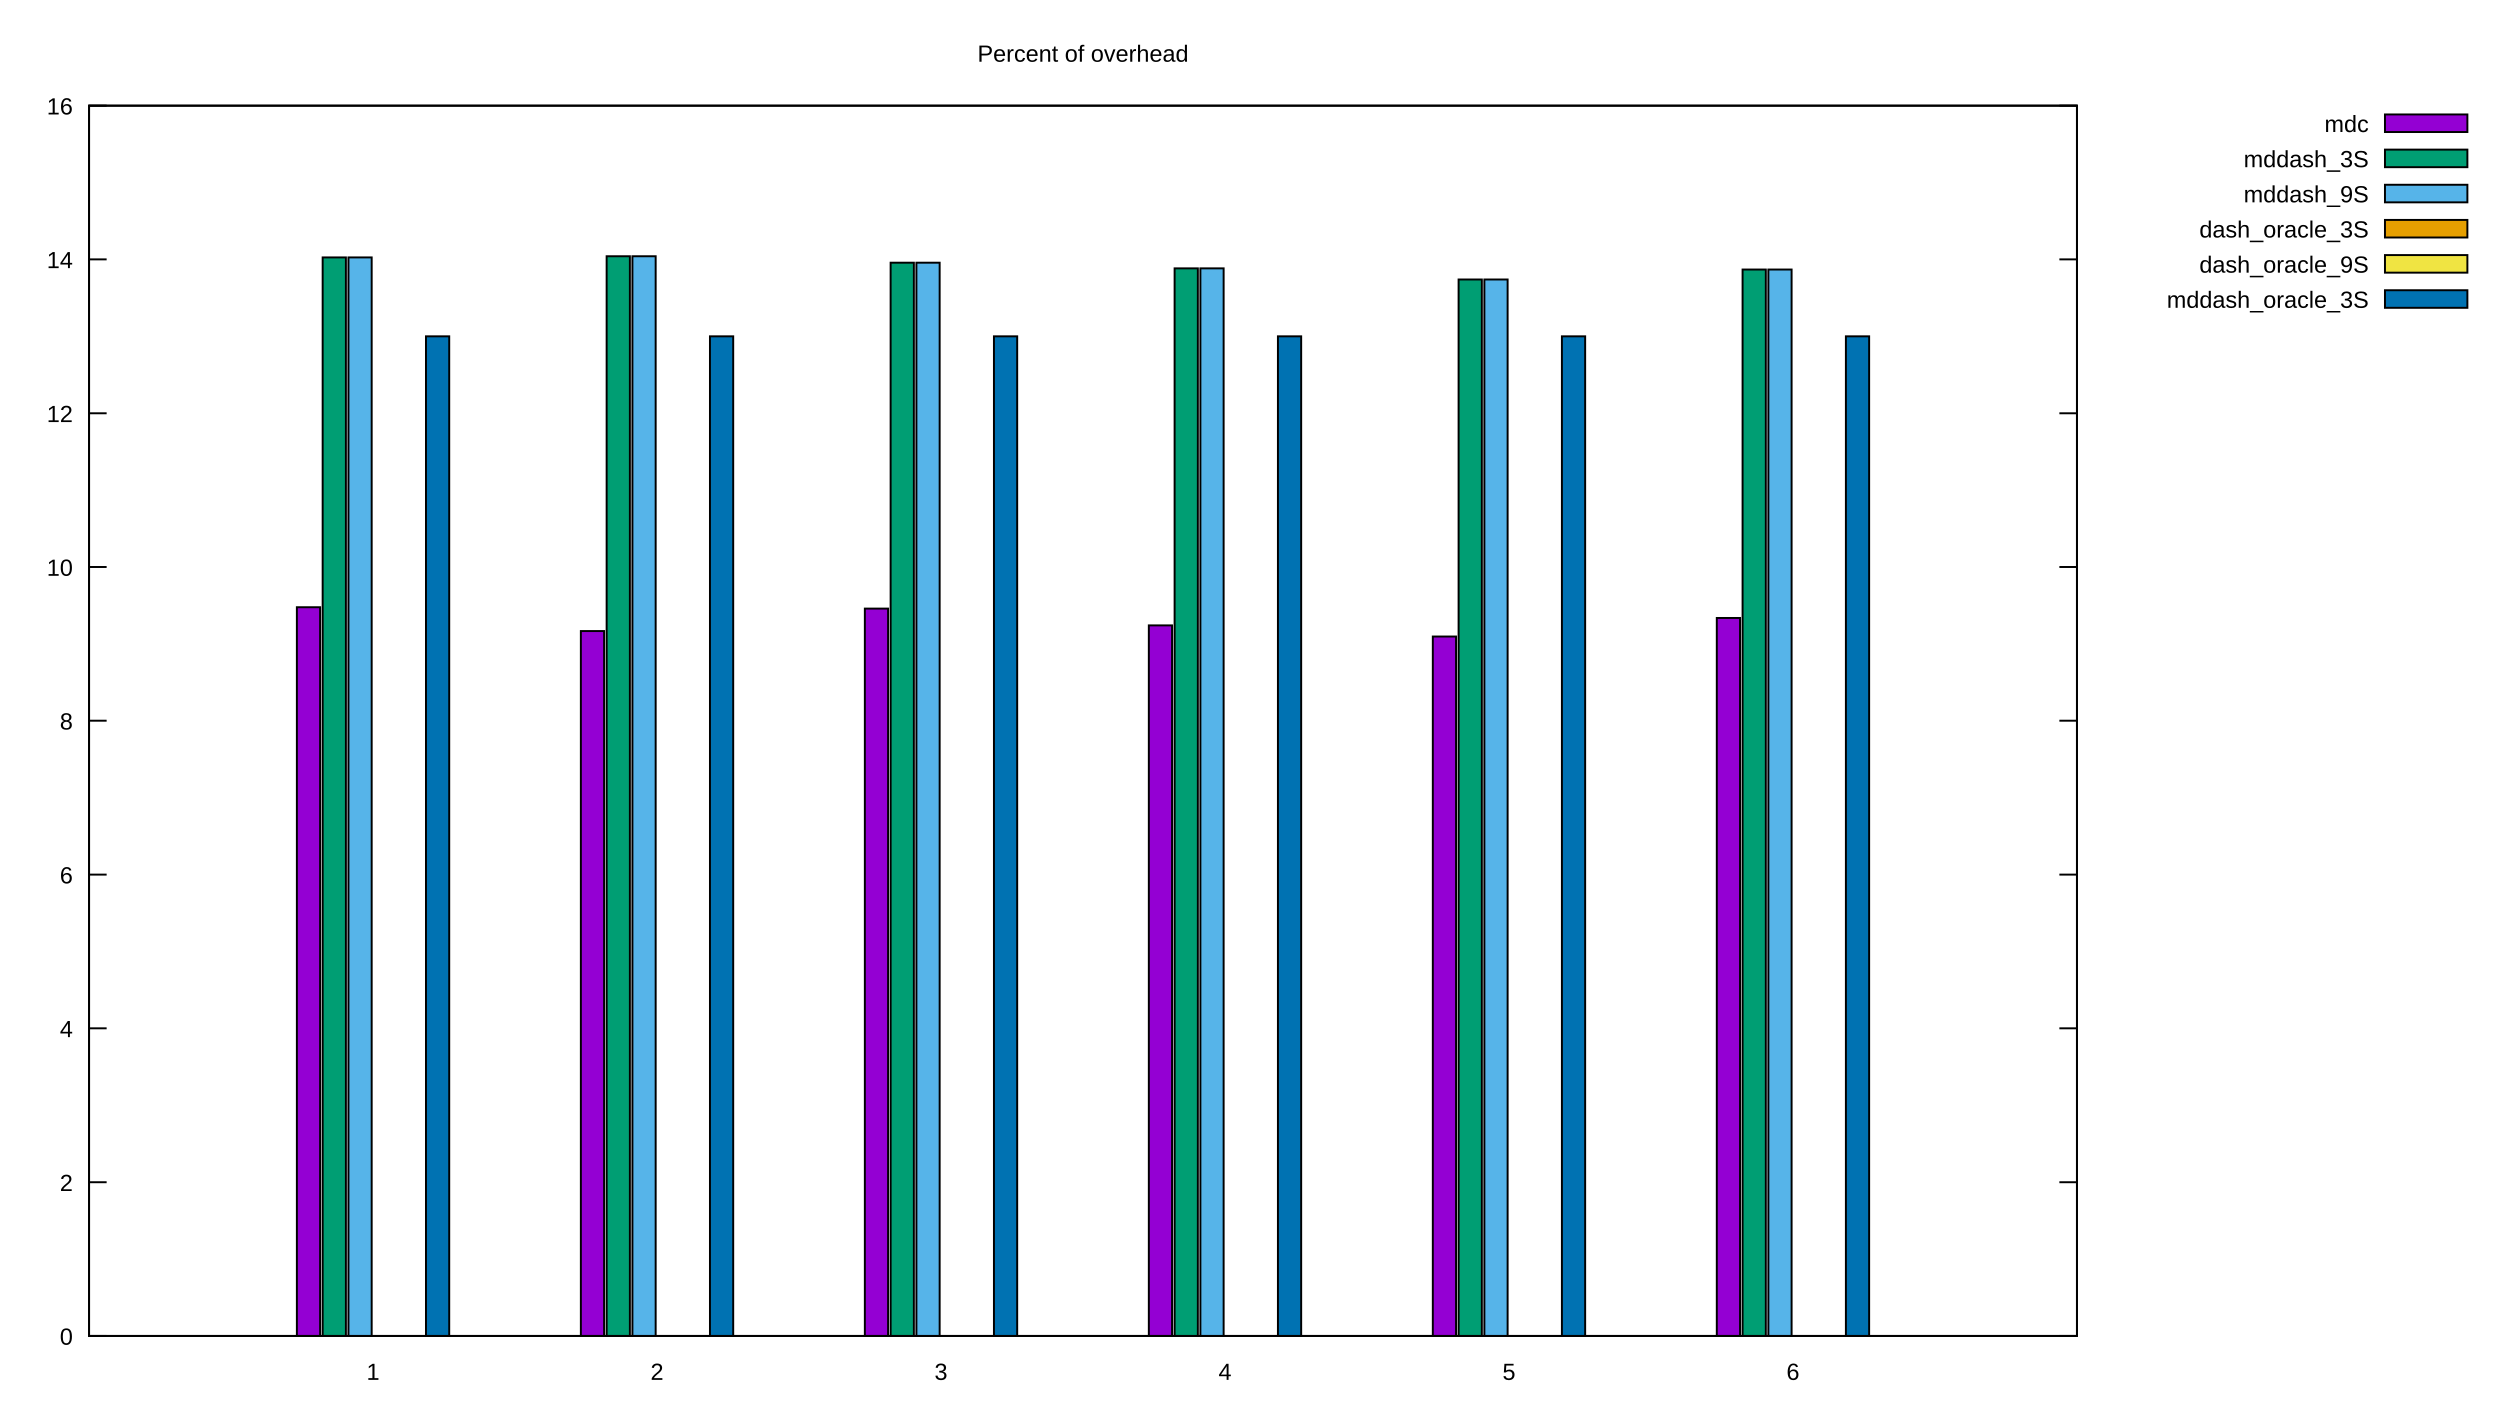
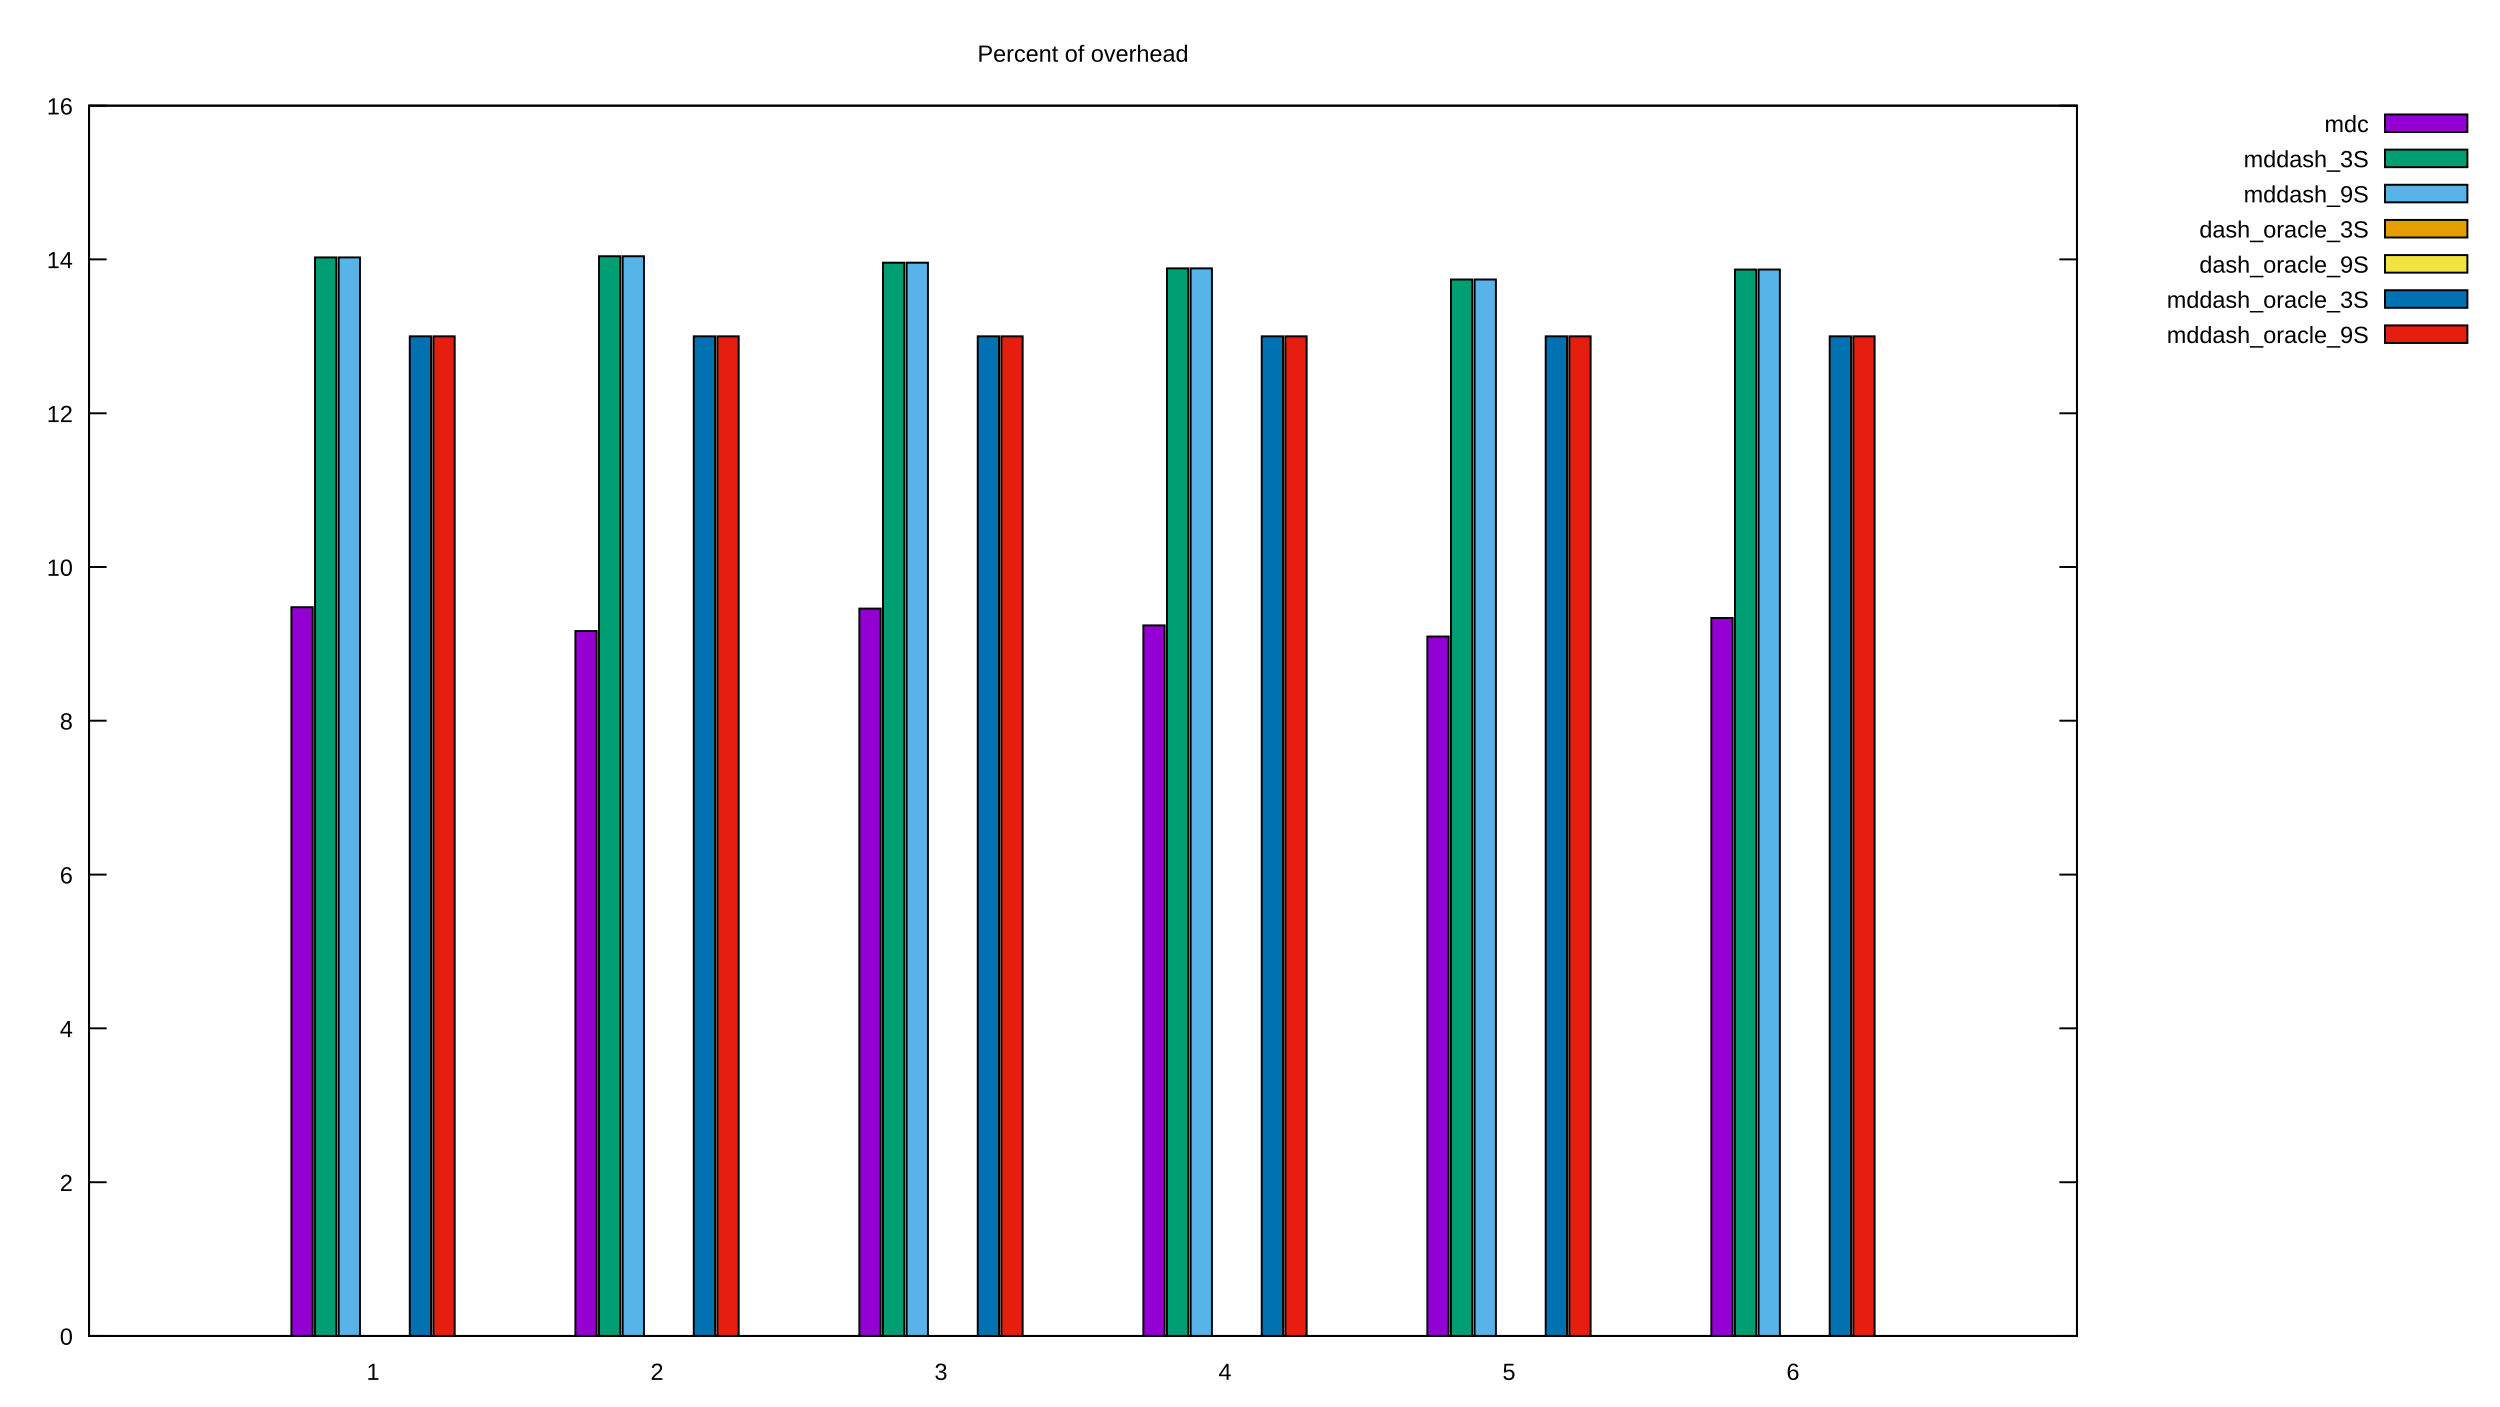
<svg xmlns="http://www.w3.org/2000/svg" xmlns:xlink="http://www.w3.org/1999/xlink" width="1280" height="720" viewBox="0 0 1280 720">
  <g id="gnuplot_canvas">
    <rect x="0" y="0" width="1280" height="720" fill="none" />
    <defs>
      <circle id="gpDot" r="0.5" stroke-width="0.5" />
      <path id="gpPt0" stroke-width="0.222" stroke="currentColor" d="M-1,0 h2 M0,-1 v2" />
      <path id="gpPt1" stroke-width="0.222" stroke="currentColor" d="M-1,-1 L1,1 M1,-1 L-1,1" />
      <path id="gpPt2" stroke-width="0.222" stroke="currentColor" d="M-1,0 L1,0 M0,-1 L0,1 M-1,-1 L1,1 M-1,1 L1,-1" />
      <rect id="gpPt3" stroke-width="0.222" stroke="currentColor" x="-1" y="-1" width="2" height="2" />
      <rect id="gpPt4" stroke-width="0.222" stroke="currentColor" fill="currentColor" x="-1" y="-1" width="2" height="2" />
      <circle id="gpPt5" stroke-width="0.222" stroke="currentColor" cx="0" cy="0" r="1" />
      <use xlink:href="#gpPt5" id="gpPt6" fill="currentColor" stroke="none" />
      <path id="gpPt7" stroke-width="0.222" stroke="currentColor" d="M0,-1.33 L-1.33,0.67 L1.33,0.67 z" />
      <use xlink:href="#gpPt7" id="gpPt8" fill="currentColor" stroke="none" />
      <use xlink:href="#gpPt7" id="gpPt9" stroke="currentColor" transform="rotate(180)" />
      <use xlink:href="#gpPt9" id="gpPt10" fill="currentColor" stroke="none" />
      <use xlink:href="#gpPt3" id="gpPt11" stroke="currentColor" transform="rotate(45)" />
      <use xlink:href="#gpPt11" id="gpPt12" fill="currentColor" stroke="none" />
      <path id="gpPt13" stroke-width="0.222" stroke="currentColor" d="M0,1.330 L1.265,0.411 L0.782,-1.067 L-0.782,-1.076 L-1.265,0.411 z" />
      <use xlink:href="#gpPt13" id="gpPt14" fill="currentColor" stroke="none" />
      <filter id="textbox" filterUnits="objectBoundingBox" x="0" y="0" height="1" width="1">
        <feFlood flood-color="white" flood-opacity="1" result="bgnd" />
        <feComposite in="SourceGraphic" in2="bgnd" operator="atop" />
      </filter>
      <filter id="greybox" filterUnits="objectBoundingBox" x="0" y="0" height="1" width="1">
        <feFlood flood-color="lightgrey" flood-opacity="1" result="grey" />
        <feComposite in="SourceGraphic" in2="grey" operator="atop" />
      </filter>
    </defs>
    <g fill="none" color="white" stroke="currentColor" stroke-width="1.00" stroke-linecap="butt" stroke-linejoin="miter">
</g>
    <g fill="none" color="black" stroke="currentColor" stroke-width="1.00" stroke-linecap="butt" stroke-linejoin="miter">
      <path stroke="black" d="M45.6,684.0 L54.6,684.0 M1063.4,684.0 L1054.4,684.0  " />
      <g transform="translate(37.3,688.5)" stroke="none" fill="black" font-family="Arial" font-size="12.00" text-anchor="end">
        <text>
          <tspan font-family="Arial"> 0</tspan>
        </text>
      </g>
    </g>
    <g fill="none" color="black" stroke="currentColor" stroke-width="1.00" stroke-linecap="butt" stroke-linejoin="miter">
      <path stroke="black" d="M45.6,605.3 L54.6,605.3 M1063.4,605.3 L1054.4,605.3  " />
      <g transform="translate(37.3,609.8)" stroke="none" fill="black" font-family="Arial" font-size="12.00" text-anchor="end">
        <text>
          <tspan font-family="Arial"> 2</tspan>
        </text>
      </g>
    </g>
    <g fill="none" color="black" stroke="currentColor" stroke-width="1.00" stroke-linecap="butt" stroke-linejoin="miter">
      <path stroke="black" d="M45.6,526.5 L54.6,526.5 M1063.4,526.5 L1054.4,526.5  " />
      <g transform="translate(37.3,531.0)" stroke="none" fill="black" font-family="Arial" font-size="12.00" text-anchor="end">
        <text>
          <tspan font-family="Arial"> 4</tspan>
        </text>
      </g>
    </g>
    <g fill="none" color="black" stroke="currentColor" stroke-width="1.00" stroke-linecap="butt" stroke-linejoin="miter">
      <path stroke="black" d="M45.6,447.8 L54.6,447.8 M1063.4,447.8 L1054.4,447.8  " />
      <g transform="translate(37.3,452.3)" stroke="none" fill="black" font-family="Arial" font-size="12.00" text-anchor="end">
        <text>
          <tspan font-family="Arial"> 6</tspan>
        </text>
      </g>
    </g>
    <g fill="none" color="black" stroke="currentColor" stroke-width="1.00" stroke-linecap="butt" stroke-linejoin="miter">
      <path stroke="black" d="M45.6,369.0 L54.6,369.0 M1063.4,369.0 L1054.4,369.0  " />
      <g transform="translate(37.3,373.5)" stroke="none" fill="black" font-family="Arial" font-size="12.00" text-anchor="end">
        <text>
          <tspan font-family="Arial"> 8</tspan>
        </text>
      </g>
    </g>
    <g fill="none" color="black" stroke="currentColor" stroke-width="1.00" stroke-linecap="butt" stroke-linejoin="miter">
      <path stroke="black" d="M45.6,290.3 L54.6,290.3 M1063.4,290.3 L1054.4,290.3  " />
      <g transform="translate(37.3,294.8)" stroke="none" fill="black" font-family="Arial" font-size="12.00" text-anchor="end">
        <text>
          <tspan font-family="Arial"> 10</tspan>
        </text>
      </g>
    </g>
    <g fill="none" color="black" stroke="currentColor" stroke-width="1.00" stroke-linecap="butt" stroke-linejoin="miter">
      <path stroke="black" d="M45.6,211.6 L54.6,211.6 M1063.4,211.6 L1054.4,211.6  " />
      <g transform="translate(37.3,216.1)" stroke="none" fill="black" font-family="Arial" font-size="12.00" text-anchor="end">
        <text>
          <tspan font-family="Arial"> 12</tspan>
        </text>
      </g>
    </g>
    <g fill="none" color="black" stroke="currentColor" stroke-width="1.00" stroke-linecap="butt" stroke-linejoin="miter">
      <path stroke="black" d="M45.6,132.8 L54.6,132.8 M1063.4,132.8 L1054.4,132.8  " />
      <g transform="translate(37.3,137.3)" stroke="none" fill="black" font-family="Arial" font-size="12.00" text-anchor="end">
        <text>
          <tspan font-family="Arial"> 14</tspan>
        </text>
      </g>
    </g>
    <g fill="none" color="black" stroke="currentColor" stroke-width="1.00" stroke-linecap="butt" stroke-linejoin="miter">
      <path stroke="black" d="M45.6,54.1 L54.6,54.1 M1063.4,54.1 L1054.4,54.1  " />
      <g transform="translate(37.3,58.6)" stroke="none" fill="black" font-family="Arial" font-size="12.00" text-anchor="end">
        <text>
          <tspan font-family="Arial"> 16</tspan>
        </text>
      </g>
    </g>
    <g fill="none" color="black" stroke="currentColor" stroke-width="1.00" stroke-linecap="butt" stroke-linejoin="miter">
      <path stroke="black" d="M191.0,684.0  " />
      <g transform="translate(191.0,706.5)" stroke="none" fill="black" font-family="Arial" font-size="12.00" text-anchor="middle">
        <text>
          <tspan font-family="Arial">1</tspan>
        </text>
      </g>
    </g>
    <g fill="none" color="black" stroke="currentColor" stroke-width="1.00" stroke-linecap="butt" stroke-linejoin="miter">
      <path stroke="black" d="M336.4,684.0  " />
      <g transform="translate(336.4,706.5)" stroke="none" fill="black" font-family="Arial" font-size="12.00" text-anchor="middle">
        <text>
          <tspan font-family="Arial">2</tspan>
        </text>
      </g>
    </g>
    <g fill="none" color="black" stroke="currentColor" stroke-width="1.00" stroke-linecap="butt" stroke-linejoin="miter">
      <path stroke="black" d="M481.8,684.0  " />
      <g transform="translate(481.8,706.5)" stroke="none" fill="black" font-family="Arial" font-size="12.00" text-anchor="middle">
        <text>
          <tspan font-family="Arial">3</tspan>
        </text>
      </g>
    </g>
    <g fill="none" color="black" stroke="currentColor" stroke-width="1.00" stroke-linecap="butt" stroke-linejoin="miter">
      <path stroke="black" d="M627.2,684.0  " />
      <g transform="translate(627.2,706.5)" stroke="none" fill="black" font-family="Arial" font-size="12.00" text-anchor="middle">
        <text>
          <tspan font-family="Arial">4</tspan>
        </text>
      </g>
    </g>
    <g fill="none" color="black" stroke="currentColor" stroke-width="1.00" stroke-linecap="butt" stroke-linejoin="miter">
      <path stroke="black" d="M772.6,684.0  " />
      <g transform="translate(772.6,706.5)" stroke="none" fill="black" font-family="Arial" font-size="12.00" text-anchor="middle">
        <text>
          <tspan font-family="Arial">5</tspan>
        </text>
      </g>
    </g>
    <g fill="none" color="black" stroke="currentColor" stroke-width="1.00" stroke-linecap="butt" stroke-linejoin="miter">
      <path stroke="black" d="M918.0,684.0  " />
      <g transform="translate(918.0,706.5)" stroke="none" fill="black" font-family="Arial" font-size="12.00" text-anchor="middle">
        <text>
          <tspan font-family="Arial">6</tspan>
        </text>
      </g>
    </g>
    <g fill="none" color="black" stroke="currentColor" stroke-width="1.00" stroke-linecap="butt" stroke-linejoin="miter">
</g>
    <g fill="none" color="black" stroke="currentColor" stroke-width="1.00" stroke-linecap="butt" stroke-linejoin="miter">
      <path stroke="black" d="M45.6,54.1 L45.6,684.0 L1063.4,684.0 L1063.4,54.1 L45.6,54.1 Z  " />
    </g>
    <g fill="none" color="black" stroke="currentColor" stroke-width="1.00" stroke-linecap="butt" stroke-linejoin="miter">
      <g transform="translate(554.5,31.6)" stroke="none" fill="black" font-family="Arial" font-size="12.00" text-anchor="middle">
        <text>
          <tspan font-family="Arial">Percent of overhead</tspan>
        </text>
      </g>
    </g>
    <g id="gnuplot_plot_1">
      <g fill="none" color="black" stroke="currentColor" stroke-width="1.00" stroke-linecap="butt" stroke-linejoin="miter">
        <g transform="translate(1212.8,67.6)" stroke="none" fill="black" font-family="Arial" font-size="12.00" text-anchor="end">
          <text>mdc</text>
        </g>
      </g>
      <g fill="none" color="black" stroke="currentColor" stroke-width="1.00" stroke-linecap="butt" stroke-linejoin="miter">
        <g stroke="none" shape-rendering="crispEdges">
          <polygon fill="rgb(148,   0, 211)" points="1221.1,67.6 1263.3,67.6 1263.3,58.6 1221.1,58.6 " />
        </g>
        <path stroke="black" d="M1221.1,67.6 L1263.3,67.6 L1263.3,58.6 L1221.1,58.6 L1221.1,67.6 Z  " />
      </g>
      <g fill="none" color="black" stroke="currentColor" stroke-width="1.00" stroke-linecap="butt" stroke-linejoin="miter">
        <g stroke="none" shape-rendering="crispEdges">
-           <polygon fill="rgb(148,   0, 211)" points="152.0,684.0 164.0,684.0 164.0,310.8 152.0,310.8 " />
-         </g>
-         <path stroke="black" d="M152.0,684.0 L152.0,310.9 L163.9,310.9 L163.9,684.0 L152.0,684.0 Z  " />
-       </g>
-       <g fill="none" color="black" stroke="currentColor" stroke-width="1.00" stroke-linecap="butt" stroke-linejoin="miter">
-         <g stroke="none" shape-rendering="crispEdges">
-           <polygon fill="rgb(148,   0, 211)" points="297.4,684.0 309.4,684.0 309.4,323.0 297.4,323.0 " />
-         </g>
-         <path stroke="black" d="M297.4,684.0 L297.4,323.1 L309.3,323.1 L309.3,684.0 L297.4,684.0 Z  " />
-       </g>
-       <g fill="none" color="black" stroke="currentColor" stroke-width="1.00" stroke-linecap="butt" stroke-linejoin="miter">
-         <g stroke="none" shape-rendering="crispEdges">
-           <polygon fill="rgb(148,   0, 211)" points="442.8,684.0 454.8,684.0 454.8,311.5 442.8,311.5 " />
-         </g>
-         <path stroke="black" d="M442.8,684.0 L442.8,311.6 L454.7,311.6 L454.7,684.0 L442.8,684.0 Z  " />
-       </g>
-       <g fill="none" color="black" stroke="currentColor" stroke-width="1.00" stroke-linecap="butt" stroke-linejoin="miter">
-         <g stroke="none" shape-rendering="crispEdges">
-           <polygon fill="rgb(148,   0, 211)" points="588.2,684.0 600.2,684.0 600.2,320.1 588.2,320.1 " />
-         </g>
-         <path stroke="black" d="M588.2,684.0 L588.2,320.2 L600.1,320.2 L600.1,684.0 L588.2,684.0 Z  " />
-       </g>
-       <g fill="none" color="black" stroke="currentColor" stroke-width="1.00" stroke-linecap="butt" stroke-linejoin="miter">
-         <g stroke="none" shape-rendering="crispEdges">
-           <polygon fill="rgb(148,   0, 211)" points="733.6,684.0 745.6,684.0 745.6,325.8 733.6,325.8 " />
-         </g>
-         <path stroke="black" d="M733.6,684.0 L733.6,325.9 L745.5,325.9 L745.5,684.0 L733.6,684.0 Z  " />
-       </g>
-       <g fill="none" color="black" stroke="currentColor" stroke-width="1.00" stroke-linecap="butt" stroke-linejoin="miter">
-         <g stroke="none" shape-rendering="crispEdges">
-           <polygon fill="rgb(148,   0, 211)" points="879.0,684.0 891.0,684.0 891.0,316.3 879.0,316.3 " />
-         </g>
-         <path stroke="black" d="M879.0,684.0 L879.0,316.4 L890.9,316.4 L890.9,684.0 L879.0,684.0 Z  " />
+           <polygon fill="rgb(148,   0, 211)" points="149.2,684.0 160.2,684.0 160.2,310.8 149.2,310.8 " />
+         </g>
+         <path stroke="black" d="M149.2,684.0 L149.2,310.9 L160.1,310.9 L160.1,684.0 L149.2,684.0 Z  " />
+       </g>
+       <g fill="none" color="black" stroke="currentColor" stroke-width="1.00" stroke-linecap="butt" stroke-linejoin="miter">
+         <g stroke="none" shape-rendering="crispEdges">
+           <polygon fill="rgb(148,   0, 211)" points="294.6,684.0 305.6,684.0 305.6,323.0 294.6,323.0 " />
+         </g>
+         <path stroke="black" d="M294.6,684.0 L294.6,323.1 L305.5,323.1 L305.5,684.0 L294.6,684.0 Z  " />
+       </g>
+       <g fill="none" color="black" stroke="currentColor" stroke-width="1.00" stroke-linecap="butt" stroke-linejoin="miter">
+         <g stroke="none" shape-rendering="crispEdges">
+           <polygon fill="rgb(148,   0, 211)" points="440.0,684.0 451.0,684.0 451.0,311.5 440.0,311.5 " />
+         </g>
+         <path stroke="black" d="M440.0,684.0 L440.0,311.6 L450.9,311.6 L450.9,684.0 L440.0,684.0 Z  " />
+       </g>
+       <g fill="none" color="black" stroke="currentColor" stroke-width="1.00" stroke-linecap="butt" stroke-linejoin="miter">
+         <g stroke="none" shape-rendering="crispEdges">
+           <polygon fill="rgb(148,   0, 211)" points="585.4,684.0 596.4,684.0 596.4,320.1 585.4,320.1 " />
+         </g>
+         <path stroke="black" d="M585.4,684.0 L585.4,320.2 L596.3,320.2 L596.3,684.0 L585.4,684.0 Z  " />
+       </g>
+       <g fill="none" color="black" stroke="currentColor" stroke-width="1.00" stroke-linecap="butt" stroke-linejoin="miter">
+         <g stroke="none" shape-rendering="crispEdges">
+           <polygon fill="rgb(148,   0, 211)" points="730.8,684.0 741.8,684.0 741.8,325.8 730.8,325.8 " />
+         </g>
+         <path stroke="black" d="M730.8,684.0 L730.8,325.9 L741.7,325.9 L741.7,684.0 L730.8,684.0 Z  " />
+       </g>
+       <g fill="none" color="black" stroke="currentColor" stroke-width="1.00" stroke-linecap="butt" stroke-linejoin="miter">
+         <g stroke="none" shape-rendering="crispEdges">
+           <polygon fill="rgb(148,   0, 211)" points="876.2,684.0 887.2,684.0 887.2,316.3 876.2,316.3 " />
+         </g>
+         <path stroke="black" d="M876.2,684.0 L876.2,316.4 L887.1,316.4 L887.1,684.0 L876.2,684.0 Z  " />
      </g>
      <g fill="none" color="black" stroke="currentColor" stroke-width="1.00" stroke-linecap="butt" stroke-linejoin="miter">
</g>
    </g>
    <g id="gnuplot_plot_2">
      <g fill="none" color="black" stroke="currentColor" stroke-width="1.00" stroke-linecap="butt" stroke-linejoin="miter">
        <g transform="translate(1212.8,85.6)" stroke="none" fill="black" font-family="Arial" font-size="12.00" text-anchor="end">
          <text>mddash_3S</text>
        </g>
      </g>
      <g fill="none" color="black" stroke="currentColor" stroke-width="1.00" stroke-linecap="butt" stroke-linejoin="miter">
        <g stroke="none" shape-rendering="crispEdges">
          <polygon fill="rgb(  0, 158, 115)" points="1221.1,85.6 1263.3,85.6 1263.3,76.6 1221.1,76.6 " />
        </g>
        <path stroke="black" d="M1221.1,85.6 L1263.3,85.6 L1263.3,76.6 L1221.1,76.6 L1221.1,85.6 Z  " />
      </g>
      <g fill="none" color="black" stroke="currentColor" stroke-width="1.00" stroke-linecap="butt" stroke-linejoin="miter">
        <g stroke="none" shape-rendering="crispEdges">
-           <polygon fill="rgb(  0, 158, 115)" points="165.2,684.0 177.2,684.0 177.2,131.7 165.2,131.7 " />
-         </g>
-         <path stroke="black" d="M165.2,684.0 L165.2,131.8 L177.1,131.8 L177.1,684.0 L165.2,684.0 Z  " />
-       </g>
-       <g fill="none" color="black" stroke="currentColor" stroke-width="1.00" stroke-linecap="butt" stroke-linejoin="miter">
-         <g stroke="none" shape-rendering="crispEdges">
-           <polygon fill="rgb(  0, 158, 115)" points="310.6,684.0 322.6,684.0 322.6,131.1 310.6,131.1 " />
-         </g>
-         <path stroke="black" d="M310.6,684.0 L310.6,131.2 L322.5,131.2 L322.5,684.0 L310.6,684.0 Z  " />
-       </g>
-       <g fill="none" color="black" stroke="currentColor" stroke-width="1.00" stroke-linecap="butt" stroke-linejoin="miter">
-         <g stroke="none" shape-rendering="crispEdges">
-           <polygon fill="rgb(  0, 158, 115)" points="456.0,684.0 468.0,684.0 468.0,134.4 456.0,134.4 " />
-         </g>
-         <path stroke="black" d="M456.0,684.0 L456.0,134.5 L467.9,134.5 L467.9,684.0 L456.0,684.0 Z  " />
-       </g>
-       <g fill="none" color="black" stroke="currentColor" stroke-width="1.00" stroke-linecap="butt" stroke-linejoin="miter">
-         <g stroke="none" shape-rendering="crispEdges">
-           <polygon fill="rgb(  0, 158, 115)" points="601.4,684.0 613.4,684.0 613.4,137.3 601.4,137.3 " />
-         </g>
-         <path stroke="black" d="M601.4,684.0 L601.4,137.4 L613.3,137.4 L613.3,684.0 L601.4,684.0 Z  " />
-       </g>
-       <g fill="none" color="black" stroke="currentColor" stroke-width="1.00" stroke-linecap="butt" stroke-linejoin="miter">
-         <g stroke="none" shape-rendering="crispEdges">
-           <polygon fill="rgb(  0, 158, 115)" points="746.8,684.0 758.8,684.0 758.8,143.0 746.8,143.0 " />
-         </g>
-         <path stroke="black" d="M746.8,684.0 L746.8,143.1 L758.7,143.1 L758.7,684.0 L746.8,684.0 Z  " />
-       </g>
-       <g fill="none" color="black" stroke="currentColor" stroke-width="1.00" stroke-linecap="butt" stroke-linejoin="miter">
-         <g stroke="none" shape-rendering="crispEdges">
-           <polygon fill="rgb(  0, 158, 115)" points="892.2,684.0 904.2,684.0 904.2,137.9 892.2,137.9 " />
-         </g>
-         <path stroke="black" d="M892.2,684.0 L892.2,138.0 L904.1,138.0 L904.1,684.0 L892.2,684.0 Z  " />
+           <polygon fill="rgb(  0, 158, 115)" points="161.3,684.0 172.3,684.0 172.3,131.7 161.3,131.7 " />
+         </g>
+         <path stroke="black" d="M161.3,684.0 L161.3,131.8 L172.2,131.8 L172.2,684.0 L161.3,684.0 Z  " />
+       </g>
+       <g fill="none" color="black" stroke="currentColor" stroke-width="1.00" stroke-linecap="butt" stroke-linejoin="miter">
+         <g stroke="none" shape-rendering="crispEdges">
+           <polygon fill="rgb(  0, 158, 115)" points="306.7,684.0 317.7,684.0 317.7,131.1 306.7,131.1 " />
+         </g>
+         <path stroke="black" d="M306.7,684.0 L306.7,131.2 L317.6,131.2 L317.6,684.0 L306.7,684.0 Z  " />
+       </g>
+       <g fill="none" color="black" stroke="currentColor" stroke-width="1.00" stroke-linecap="butt" stroke-linejoin="miter">
+         <g stroke="none" shape-rendering="crispEdges">
+           <polygon fill="rgb(  0, 158, 115)" points="452.1,684.0 463.1,684.0 463.1,134.4 452.1,134.4 " />
+         </g>
+         <path stroke="black" d="M452.1,684.0 L452.1,134.5 L463.0,134.5 L463.0,684.0 L452.1,684.0 Z  " />
+       </g>
+       <g fill="none" color="black" stroke="currentColor" stroke-width="1.00" stroke-linecap="butt" stroke-linejoin="miter">
+         <g stroke="none" shape-rendering="crispEdges">
+           <polygon fill="rgb(  0, 158, 115)" points="597.5,684.0 608.5,684.0 608.5,137.3 597.5,137.3 " />
+         </g>
+         <path stroke="black" d="M597.5,684.0 L597.5,137.4 L608.4,137.4 L608.4,684.0 L597.5,684.0 Z  " />
+       </g>
+       <g fill="none" color="black" stroke="currentColor" stroke-width="1.00" stroke-linecap="butt" stroke-linejoin="miter">
+         <g stroke="none" shape-rendering="crispEdges">
+           <polygon fill="rgb(  0, 158, 115)" points="742.9,684.0 753.9,684.0 753.9,143.0 742.9,143.0 " />
+         </g>
+         <path stroke="black" d="M742.9,684.0 L742.9,143.1 L753.8,143.1 L753.8,684.0 L742.9,684.0 Z  " />
+       </g>
+       <g fill="none" color="black" stroke="currentColor" stroke-width="1.00" stroke-linecap="butt" stroke-linejoin="miter">
+         <g stroke="none" shape-rendering="crispEdges">
+           <polygon fill="rgb(  0, 158, 115)" points="888.3,684.0 899.3,684.0 899.3,137.9 888.3,137.9 " />
+         </g>
+         <path stroke="black" d="M888.3,684.0 L888.3,138.0 L899.2,138.0 L899.2,684.0 L888.3,684.0 Z  " />
      </g>
      <g fill="none" color="black" stroke="currentColor" stroke-width="1.00" stroke-linecap="butt" stroke-linejoin="miter">
</g>
    </g>
    <g id="gnuplot_plot_3">
      <g fill="none" color="black" stroke="currentColor" stroke-width="1.00" stroke-linecap="butt" stroke-linejoin="miter">
        <g transform="translate(1212.8,103.6)" stroke="none" fill="black" font-family="Arial" font-size="12.00" text-anchor="end">
          <text>mddash_9S</text>
        </g>
      </g>
      <g fill="none" color="black" stroke="currentColor" stroke-width="1.00" stroke-linecap="butt" stroke-linejoin="miter">
        <g stroke="none" shape-rendering="crispEdges">
          <polygon fill="rgb( 86, 180, 233)" points="1221.1,103.6 1263.3,103.6 1263.3,94.6 1221.1,94.6 " />
        </g>
        <path stroke="black" d="M1221.1,103.6 L1263.3,103.6 L1263.3,94.6 L1221.1,94.6 L1221.1,103.6 Z  " />
      </g>
      <g fill="none" color="black" stroke="currentColor" stroke-width="1.00" stroke-linecap="butt" stroke-linejoin="miter">
        <g stroke="none" shape-rendering="crispEdges">
-           <polygon fill="rgb( 86, 180, 233)" points="178.4,684.0 190.4,684.0 190.4,131.7 178.4,131.7 " />
-         </g>
-         <path stroke="black" d="M178.4,684.0 L178.4,131.8 L190.3,131.8 L190.3,684.0 L178.4,684.0 Z  " />
-       </g>
-       <g fill="none" color="black" stroke="currentColor" stroke-width="1.00" stroke-linecap="butt" stroke-linejoin="miter">
-         <g stroke="none" shape-rendering="crispEdges">
-           <polygon fill="rgb( 86, 180, 233)" points="323.8,684.0 335.8,684.0 335.8,131.1 323.8,131.1 " />
-         </g>
-         <path stroke="black" d="M323.8,684.0 L323.8,131.2 L335.7,131.2 L335.7,684.0 L323.8,684.0 Z  " />
-       </g>
-       <g fill="none" color="black" stroke="currentColor" stroke-width="1.00" stroke-linecap="butt" stroke-linejoin="miter">
-         <g stroke="none" shape-rendering="crispEdges">
-           <polygon fill="rgb( 86, 180, 233)" points="469.2,684.0 481.2,684.0 481.2,134.4 469.2,134.4 " />
-         </g>
-         <path stroke="black" d="M469.2,684.0 L469.2,134.5 L481.1,134.5 L481.1,684.0 L469.2,684.0 Z  " />
-       </g>
-       <g fill="none" color="black" stroke="currentColor" stroke-width="1.00" stroke-linecap="butt" stroke-linejoin="miter">
-         <g stroke="none" shape-rendering="crispEdges">
-           <polygon fill="rgb( 86, 180, 233)" points="614.6,684.0 626.6,684.0 626.6,137.3 614.6,137.3 " />
-         </g>
-         <path stroke="black" d="M614.6,684.0 L614.6,137.4 L626.5,137.4 L626.5,684.0 L614.6,684.0 Z  " />
-       </g>
-       <g fill="none" color="black" stroke="currentColor" stroke-width="1.00" stroke-linecap="butt" stroke-linejoin="miter">
-         <g stroke="none" shape-rendering="crispEdges">
-           <polygon fill="rgb( 86, 180, 233)" points="760.0,684.0 772.0,684.0 772.0,143.0 760.0,143.0 " />
-         </g>
-         <path stroke="black" d="M760.0,684.0 L760.0,143.1 L771.9,143.1 L771.9,684.0 L760.0,684.0 Z  " />
-       </g>
-       <g fill="none" color="black" stroke="currentColor" stroke-width="1.00" stroke-linecap="butt" stroke-linejoin="miter">
-         <g stroke="none" shape-rendering="crispEdges">
-           <polygon fill="rgb( 86, 180, 233)" points="905.4,684.0 917.4,684.0 917.4,137.9 905.4,137.9 " />
-         </g>
-         <path stroke="black" d="M905.4,684.0 L905.4,138.0 L917.3,138.0 L917.3,684.0 L905.4,684.0 Z  " />
+           <polygon fill="rgb( 86, 180, 233)" points="173.4,684.0 184.4,684.0 184.4,131.7 173.4,131.7 " />
+         </g>
+         <path stroke="black" d="M173.4,684.0 L173.4,131.8 L184.3,131.8 L184.3,684.0 L173.4,684.0 Z  " />
+       </g>
+       <g fill="none" color="black" stroke="currentColor" stroke-width="1.00" stroke-linecap="butt" stroke-linejoin="miter">
+         <g stroke="none" shape-rendering="crispEdges">
+           <polygon fill="rgb( 86, 180, 233)" points="318.8,684.0 329.8,684.0 329.8,131.1 318.8,131.1 " />
+         </g>
+         <path stroke="black" d="M318.8,684.0 L318.8,131.2 L329.7,131.2 L329.7,684.0 L318.8,684.0 Z  " />
+       </g>
+       <g fill="none" color="black" stroke="currentColor" stroke-width="1.00" stroke-linecap="butt" stroke-linejoin="miter">
+         <g stroke="none" shape-rendering="crispEdges">
+           <polygon fill="rgb( 86, 180, 233)" points="464.2,684.0 475.2,684.0 475.2,134.4 464.2,134.4 " />
+         </g>
+         <path stroke="black" d="M464.2,684.0 L464.2,134.5 L475.1,134.5 L475.1,684.0 L464.2,684.0 Z  " />
+       </g>
+       <g fill="none" color="black" stroke="currentColor" stroke-width="1.00" stroke-linecap="butt" stroke-linejoin="miter">
+         <g stroke="none" shape-rendering="crispEdges">
+           <polygon fill="rgb( 86, 180, 233)" points="609.6,684.0 620.6,684.0 620.6,137.3 609.6,137.3 " />
+         </g>
+         <path stroke="black" d="M609.6,684.0 L609.6,137.4 L620.5,137.4 L620.5,684.0 L609.6,684.0 Z  " />
+       </g>
+       <g fill="none" color="black" stroke="currentColor" stroke-width="1.00" stroke-linecap="butt" stroke-linejoin="miter">
+         <g stroke="none" shape-rendering="crispEdges">
+           <polygon fill="rgb( 86, 180, 233)" points="755.0,684.0 766.0,684.0 766.0,143.0 755.0,143.0 " />
+         </g>
+         <path stroke="black" d="M755.0,684.0 L755.0,143.1 L765.9,143.1 L765.9,684.0 L755.0,684.0 Z  " />
+       </g>
+       <g fill="none" color="black" stroke="currentColor" stroke-width="1.00" stroke-linecap="butt" stroke-linejoin="miter">
+         <g stroke="none" shape-rendering="crispEdges">
+           <polygon fill="rgb( 86, 180, 233)" points="900.4,684.0 911.4,684.0 911.4,137.9 900.4,137.9 " />
+         </g>
+         <path stroke="black" d="M900.4,684.0 L900.4,138.0 L911.3,138.0 L911.3,684.0 L900.4,684.0 Z  " />
      </g>
      <g fill="none" color="black" stroke="currentColor" stroke-width="1.00" stroke-linecap="butt" stroke-linejoin="miter">
</g>
    </g>
    <g id="gnuplot_plot_4">
      <g fill="none" color="black" stroke="currentColor" stroke-width="1.00" stroke-linecap="butt" stroke-linejoin="miter">
        <g transform="translate(1212.8,121.6)" stroke="none" fill="black" font-family="Arial" font-size="12.00" text-anchor="end">
          <text>dash_oracle_3S</text>
        </g>
      </g>
      <g fill="none" color="black" stroke="currentColor" stroke-width="1.00" stroke-linecap="butt" stroke-linejoin="miter">
        <g stroke="none" shape-rendering="crispEdges">
          <polygon fill="rgb(230, 159,   0)" points="1221.1,121.6 1263.3,121.6 1263.3,112.6 1221.1,112.6 " />
        </g>
        <path stroke="black" d="M1221.1,121.6 L1263.3,121.6 L1263.3,112.6 L1221.1,112.6 L1221.1,121.6 Z  " />
      </g>
      <g fill="none" color="black" stroke="currentColor" stroke-width="1.00" stroke-linecap="butt" stroke-linejoin="miter">
</g>
    </g>
    <g id="gnuplot_plot_5">
      <g fill="none" color="black" stroke="currentColor" stroke-width="1.00" stroke-linecap="butt" stroke-linejoin="miter">
        <g transform="translate(1212.8,139.6)" stroke="none" fill="black" font-family="Arial" font-size="12.00" text-anchor="end">
          <text>dash_oracle_9S</text>
        </g>
      </g>
      <g fill="none" color="black" stroke="currentColor" stroke-width="1.00" stroke-linecap="butt" stroke-linejoin="miter">
        <g stroke="none" shape-rendering="crispEdges">
          <polygon fill="rgb(240, 228,  66)" points="1221.1,139.6 1263.3,139.6 1263.3,130.6 1221.1,130.6 " />
        </g>
        <path stroke="black" d="M1221.1,139.6 L1263.3,139.6 L1263.3,130.6 L1221.1,130.6 L1221.1,139.6 Z  " />
      </g>
      <g fill="none" color="black" stroke="currentColor" stroke-width="1.00" stroke-linecap="butt" stroke-linejoin="miter">
</g>
    </g>
    <g id="gnuplot_plot_6">
      <g fill="none" color="black" stroke="currentColor" stroke-width="1.00" stroke-linecap="butt" stroke-linejoin="miter">
        <g transform="translate(1212.8,157.6)" stroke="none" fill="black" font-family="Arial" font-size="12.00" text-anchor="end">
          <text>mddash_oracle_3S</text>
        </g>
      </g>
      <g fill="none" color="black" stroke="currentColor" stroke-width="1.00" stroke-linecap="butt" stroke-linejoin="miter">
        <g stroke="none" shape-rendering="crispEdges">
          <polygon fill="rgb(  0, 114, 178)" points="1221.1,157.6 1263.3,157.6 1263.3,148.6 1221.1,148.6 " />
        </g>
        <path stroke="black" d="M1221.1,157.6 L1263.3,157.6 L1263.3,148.6 L1221.1,148.6 L1221.1,157.6 Z  " />
      </g>
      <g fill="none" color="black" stroke="currentColor" stroke-width="1.00" stroke-linecap="butt" stroke-linejoin="miter">
        <g stroke="none" shape-rendering="crispEdges">
-           <polygon fill="rgb(  0, 114, 178)" points="218.1,684.0 230.1,684.0 230.1,172.1 218.1,172.1 " />
-         </g>
-         <path stroke="black" d="M218.1,684.0 L218.1,172.2 L230.0,172.2 L230.0,684.0 L218.1,684.0 Z  " />
-       </g>
-       <g fill="none" color="black" stroke="currentColor" stroke-width="1.00" stroke-linecap="butt" stroke-linejoin="miter">
-         <g stroke="none" shape-rendering="crispEdges">
-           <polygon fill="rgb(  0, 114, 178)" points="363.5,684.0 375.5,684.0 375.5,172.1 363.5,172.1 " />
-         </g>
-         <path stroke="black" d="M363.5,684.0 L363.5,172.2 L375.4,172.2 L375.4,684.0 L363.5,684.0 Z  " />
-       </g>
-       <g fill="none" color="black" stroke="currentColor" stroke-width="1.00" stroke-linecap="butt" stroke-linejoin="miter">
-         <g stroke="none" shape-rendering="crispEdges">
-           <polygon fill="rgb(  0, 114, 178)" points="508.9,684.0 520.9,684.0 520.9,172.1 508.9,172.1 " />
-         </g>
-         <path stroke="black" d="M508.9,684.0 L508.9,172.2 L520.8,172.2 L520.8,684.0 L508.9,684.0 Z  " />
-       </g>
-       <g fill="none" color="black" stroke="currentColor" stroke-width="1.00" stroke-linecap="butt" stroke-linejoin="miter">
-         <g stroke="none" shape-rendering="crispEdges">
-           <polygon fill="rgb(  0, 114, 178)" points="654.3,684.0 666.3,684.0 666.3,172.1 654.3,172.1 " />
-         </g>
-         <path stroke="black" d="M654.3,684.0 L654.3,172.2 L666.2,172.2 L666.2,684.0 L654.3,684.0 Z  " />
-       </g>
-       <g fill="none" color="black" stroke="currentColor" stroke-width="1.00" stroke-linecap="butt" stroke-linejoin="miter">
-         <g stroke="none" shape-rendering="crispEdges">
-           <polygon fill="rgb(  0, 114, 178)" points="799.7,684.0 811.7,684.0 811.7,172.1 799.7,172.1 " />
-         </g>
-         <path stroke="black" d="M799.7,684.0 L799.7,172.2 L811.6,172.2 L811.6,684.0 L799.7,684.0 Z  " />
-       </g>
-       <g fill="none" color="black" stroke="currentColor" stroke-width="1.00" stroke-linecap="butt" stroke-linejoin="miter">
-         <g stroke="none" shape-rendering="crispEdges">
-           <polygon fill="rgb(  0, 114, 178)" points="945.1,684.0 957.1,684.0 957.1,172.1 945.1,172.1 " />
-         </g>
-         <path stroke="black" d="M945.1,684.0 L945.1,172.2 L957.0,172.2 L957.0,684.0 L945.1,684.0 Z  " />
-       </g>
-       <g fill="none" color="black" stroke="currentColor" stroke-width="1.00" stroke-linecap="butt" stroke-linejoin="miter">
- </g>
-     </g>
-     <g fill="none" color="white" stroke="rgb(  0, 114, 178)" stroke-width="2.00" stroke-linecap="butt" stroke-linejoin="miter">
+           <polygon fill="rgb(  0, 114, 178)" points="209.8,684.0 220.8,684.0 220.8,172.1 209.8,172.1 " />
+         </g>
+         <path stroke="black" d="M209.8,684.0 L209.8,172.2 L220.7,172.2 L220.7,684.0 L209.8,684.0 Z  " />
+       </g>
+       <g fill="none" color="black" stroke="currentColor" stroke-width="1.00" stroke-linecap="butt" stroke-linejoin="miter">
+         <g stroke="none" shape-rendering="crispEdges">
+           <polygon fill="rgb(  0, 114, 178)" points="355.2,684.0 366.2,684.0 366.2,172.1 355.2,172.1 " />
+         </g>
+         <path stroke="black" d="M355.2,684.0 L355.2,172.2 L366.1,172.2 L366.1,684.0 L355.2,684.0 Z  " />
+       </g>
+       <g fill="none" color="black" stroke="currentColor" stroke-width="1.00" stroke-linecap="butt" stroke-linejoin="miter">
+         <g stroke="none" shape-rendering="crispEdges">
+           <polygon fill="rgb(  0, 114, 178)" points="500.6,684.0 511.6,684.0 511.6,172.1 500.6,172.1 " />
+         </g>
+         <path stroke="black" d="M500.6,684.0 L500.6,172.2 L511.5,172.2 L511.5,684.0 L500.6,684.0 Z  " />
+       </g>
+       <g fill="none" color="black" stroke="currentColor" stroke-width="1.00" stroke-linecap="butt" stroke-linejoin="miter">
+         <g stroke="none" shape-rendering="crispEdges">
+           <polygon fill="rgb(  0, 114, 178)" points="646.0,684.0 657.0,684.0 657.0,172.1 646.0,172.1 " />
+         </g>
+         <path stroke="black" d="M646.0,684.0 L646.0,172.2 L656.9,172.2 L656.9,684.0 L646.0,684.0 Z  " />
+       </g>
+       <g fill="none" color="black" stroke="currentColor" stroke-width="1.00" stroke-linecap="butt" stroke-linejoin="miter">
+         <g stroke="none" shape-rendering="crispEdges">
+           <polygon fill="rgb(  0, 114, 178)" points="791.4,684.0 802.4,684.0 802.4,172.1 791.4,172.1 " />
+         </g>
+         <path stroke="black" d="M791.4,684.0 L791.4,172.2 L802.3,172.2 L802.3,684.0 L791.4,684.0 Z  " />
+       </g>
+       <g fill="none" color="black" stroke="currentColor" stroke-width="1.00" stroke-linecap="butt" stroke-linejoin="miter">
+         <g stroke="none" shape-rendering="crispEdges">
+           <polygon fill="rgb(  0, 114, 178)" points="936.8,684.0 947.8,684.0 947.8,172.1 936.8,172.1 " />
+         </g>
+         <path stroke="black" d="M936.8,684.0 L936.8,172.2 L947.7,172.2 L947.7,684.0 L936.8,684.0 Z  " />
+       </g>
+       <g fill="none" color="black" stroke="currentColor" stroke-width="1.00" stroke-linecap="butt" stroke-linejoin="miter">
+ </g>
+     </g>
+     <g id="gnuplot_plot_7">
+       <g fill="none" color="black" stroke="currentColor" stroke-width="1.00" stroke-linecap="butt" stroke-linejoin="miter">
+         <g transform="translate(1212.8,175.6)" stroke="none" fill="black" font-family="Arial" font-size="12.00" text-anchor="end">
+           <text>mddash_oracle_9S</text>
+         </g>
+       </g>
+       <g fill="none" color="black" stroke="currentColor" stroke-width="1.00" stroke-linecap="butt" stroke-linejoin="miter">
+         <g stroke="none" shape-rendering="crispEdges">
+           <polygon fill="rgb(229,  30,  16)" points="1221.1,175.6 1263.3,175.6 1263.3,166.6 1221.1,166.6 " />
+         </g>
+         <path stroke="black" d="M1221.1,175.6 L1263.3,175.6 L1263.3,166.6 L1221.1,166.6 L1221.1,175.6 Z  " />
+       </g>
+       <g fill="none" color="black" stroke="currentColor" stroke-width="1.00" stroke-linecap="butt" stroke-linejoin="miter">
+         <g stroke="none" shape-rendering="crispEdges">
+           <polygon fill="rgb(229,  30,  16)" points="221.9,684.0 232.9,684.0 232.9,172.1 221.9,172.1 " />
+         </g>
+         <path stroke="black" d="M221.9,684.0 L221.9,172.2 L232.8,172.2 L232.8,684.0 L221.9,684.0 Z  " />
+       </g>
+       <g fill="none" color="black" stroke="currentColor" stroke-width="1.00" stroke-linecap="butt" stroke-linejoin="miter">
+         <g stroke="none" shape-rendering="crispEdges">
+           <polygon fill="rgb(229,  30,  16)" points="367.3,684.0 378.3,684.0 378.3,172.1 367.3,172.1 " />
+         </g>
+         <path stroke="black" d="M367.3,684.0 L367.3,172.2 L378.2,172.2 L378.2,684.0 L367.3,684.0 Z  " />
+       </g>
+       <g fill="none" color="black" stroke="currentColor" stroke-width="1.00" stroke-linecap="butt" stroke-linejoin="miter">
+         <g stroke="none" shape-rendering="crispEdges">
+           <polygon fill="rgb(229,  30,  16)" points="512.7,684.0 523.7,684.0 523.7,172.1 512.7,172.1 " />
+         </g>
+         <path stroke="black" d="M512.7,684.0 L512.7,172.2 L523.6,172.2 L523.6,684.0 L512.7,684.0 Z  " />
+       </g>
+       <g fill="none" color="black" stroke="currentColor" stroke-width="1.00" stroke-linecap="butt" stroke-linejoin="miter">
+         <g stroke="none" shape-rendering="crispEdges">
+           <polygon fill="rgb(229,  30,  16)" points="658.1,684.0 669.1,684.0 669.1,172.1 658.1,172.1 " />
+         </g>
+         <path stroke="black" d="M658.1,684.0 L658.1,172.2 L669.0,172.2 L669.0,684.0 L658.1,684.0 Z  " />
+       </g>
+       <g fill="none" color="black" stroke="currentColor" stroke-width="1.00" stroke-linecap="butt" stroke-linejoin="miter">
+         <g stroke="none" shape-rendering="crispEdges">
+           <polygon fill="rgb(229,  30,  16)" points="803.5,684.0 814.5,684.0 814.5,172.1 803.5,172.1 " />
+         </g>
+         <path stroke="black" d="M803.5,684.0 L803.5,172.2 L814.4,172.2 L814.4,684.0 L803.5,684.0 Z  " />
+       </g>
+       <g fill="none" color="black" stroke="currentColor" stroke-width="1.00" stroke-linecap="butt" stroke-linejoin="miter">
+         <g stroke="none" shape-rendering="crispEdges">
+           <polygon fill="rgb(229,  30,  16)" points="948.9,684.0 959.9,684.0 959.9,172.1 948.9,172.1 " />
+         </g>
+         <path stroke="black" d="M948.9,684.0 L948.9,172.2 L959.8,172.2 L959.8,684.0 L948.9,684.0 Z  " />
+       </g>
+       <g fill="none" color="black" stroke="currentColor" stroke-width="1.00" stroke-linecap="butt" stroke-linejoin="miter">
+ </g>
+     </g>
+     <g fill="none" color="white" stroke="rgb(229,  30,  16)" stroke-width="2.00" stroke-linecap="butt" stroke-linejoin="miter">
</g>
    <g fill="none" color="black" stroke="currentColor" stroke-width="2.00" stroke-linecap="butt" stroke-linejoin="miter">
</g>
    <g fill="none" color="black" stroke="black" stroke-width="1.00" stroke-linecap="butt" stroke-linejoin="miter">
</g>
    <g fill="none" color="black" stroke="currentColor" stroke-width="1.00" stroke-linecap="butt" stroke-linejoin="miter">
      <path stroke="black" d="M45.6,54.1 L45.6,684.0 L1063.4,684.0 L1063.4,54.1 L45.6,54.1 Z  " />
    </g>
    <g fill="none" color="black" stroke="currentColor" stroke-width="1.00" stroke-linecap="butt" stroke-linejoin="miter">
</g>
  </g>
</svg>
